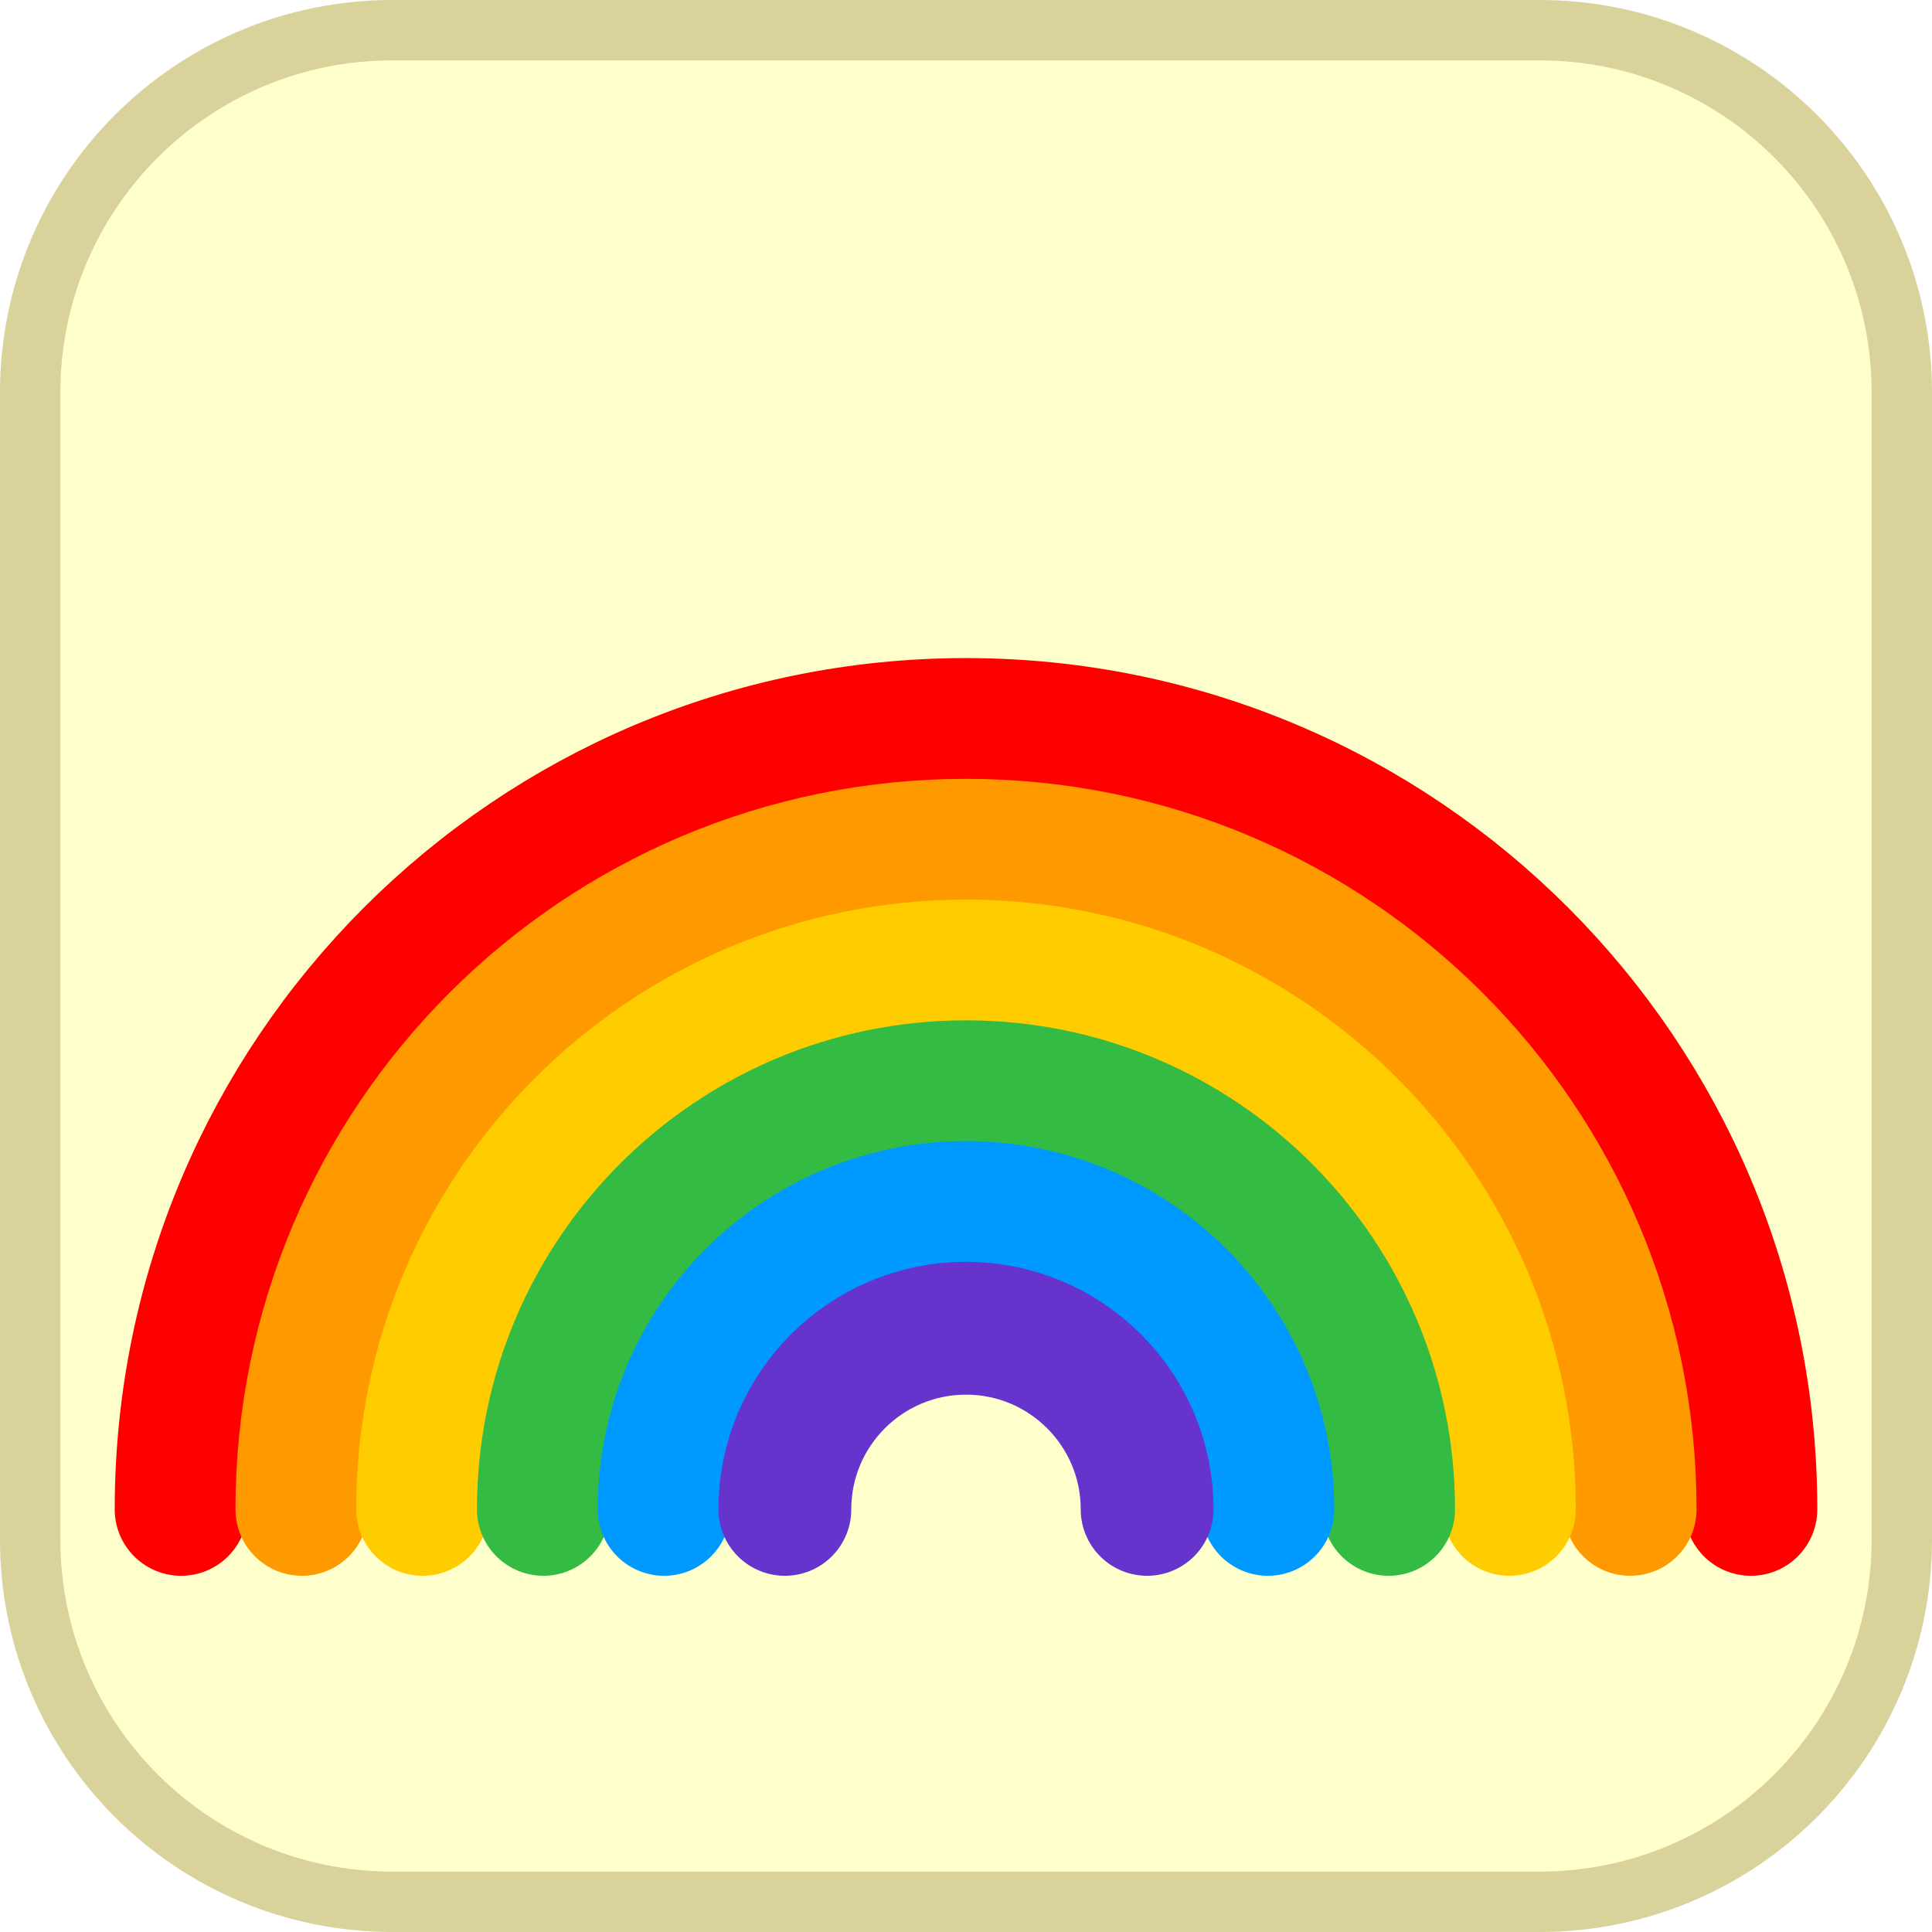
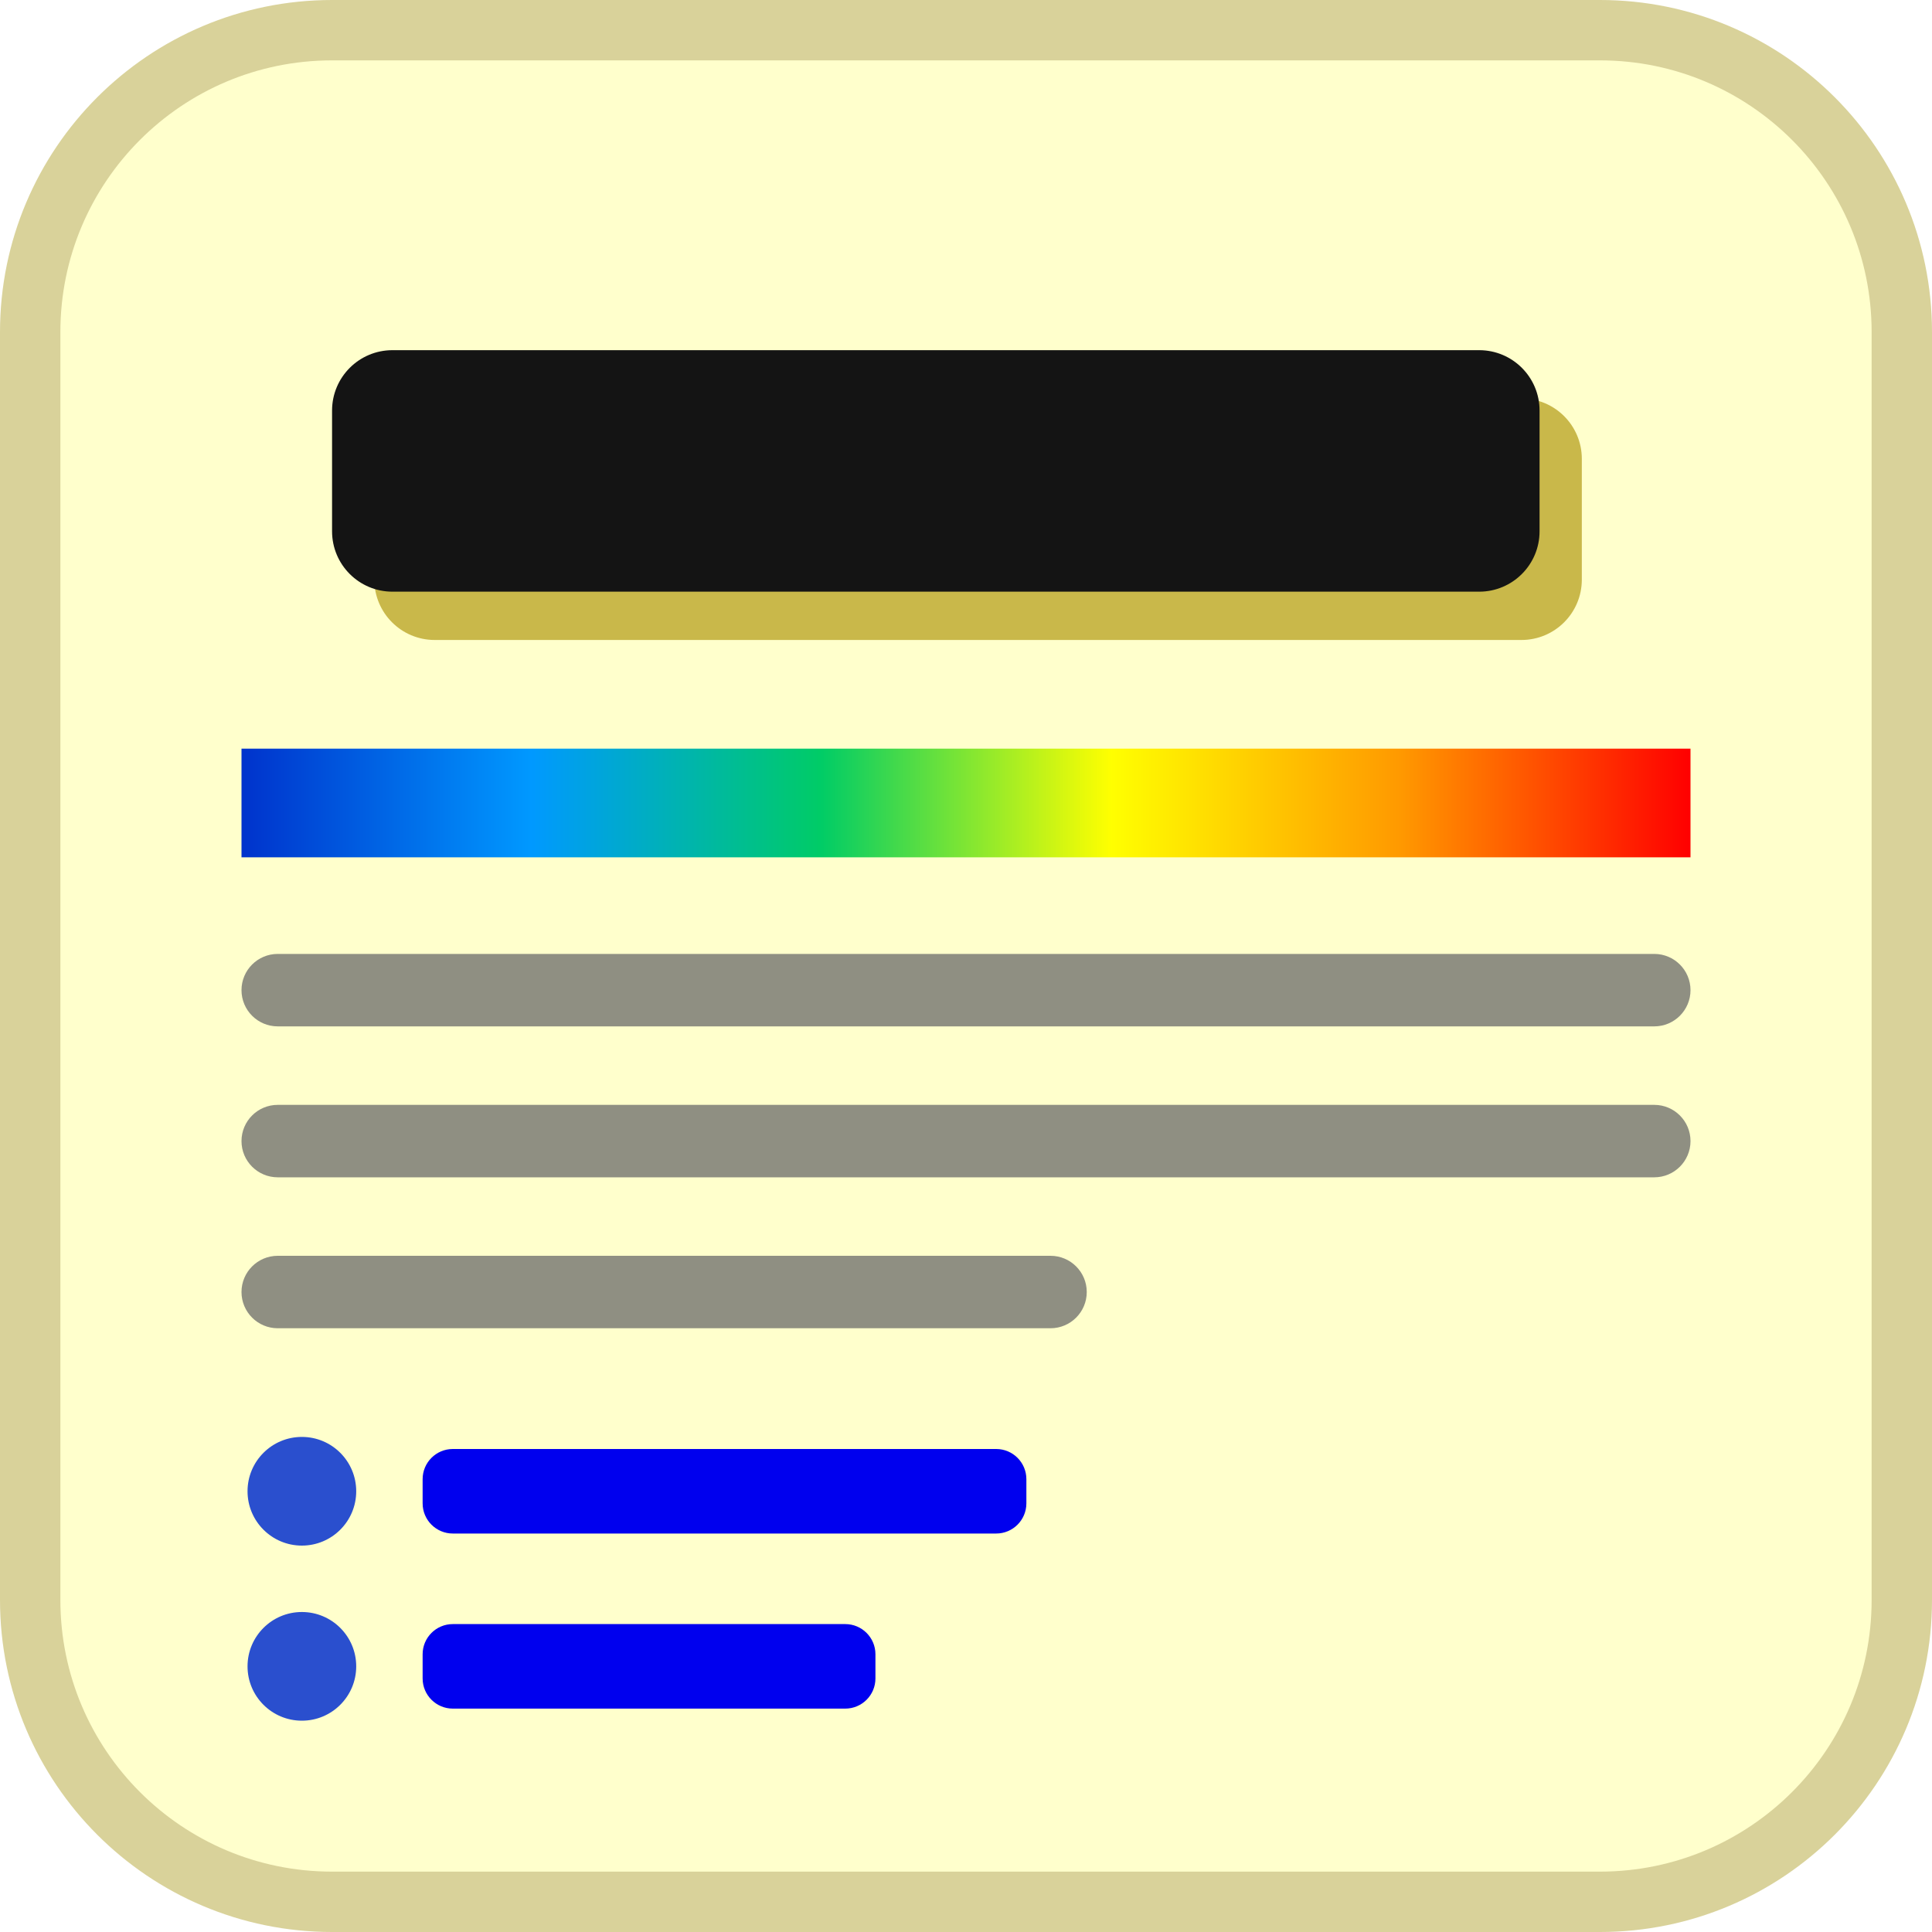
<svg xmlns="http://www.w3.org/2000/svg" viewBox="0 0 32 32">
-   <rect x="0.5" y="0.5" width="31" height="31" rx="6" fill="#ffffcc" stroke="#d9d29a" />
-   <g fill="none" stroke-width="2.2" stroke-linecap="round">
-     <path d="M3 25 A13 13 0 0 1 29 25" stroke="#ff0000" />
-     <path d="M5 25 A11 11 0 0 1 27 25" stroke="#ff9900" />
-     <path d="M7 25 A9 9 0 0 1 25 25" stroke="#ffcc00" />
-     <path d="M9 25 A7 7 0 0 1 23 25" stroke="#33bb44" />
-     <path d="M11 25 A5 5 0 0 1 21 25" stroke="#0099ff" />
-     <path d="M13 25 A3 3 0 0 1 19 25" stroke="#6633cc" />
-   </g>
+   <defs>
+     <linearGradient id="rb" x1="0" y1="0" x2="1" y2="0">
+       <stop offset="0" stop-color="#0033cc" />
+       <stop offset="0.2" stop-color="#0099ff" />
+       <stop offset="0.4" stop-color="#00cc66" />
+       <stop offset="0.6" stop-color="#ffff00" />
+       <stop offset="0.8" stop-color="#ff9900" />
+       <stop offset="1" stop-color="#ff0000" />
+     </linearGradient>
+   </defs>
+   <rect x="0.5" y="0.5" width="31" height="31" rx="5" fill="#ffffcc" stroke="#d9d29a" />
+   <rect x="6.2" y="6.6" width="20" height="4" rx="1" fill="#c9b84a" />
+   <rect x="5.5" y="5.8" width="20" height="4" rx="1" fill="#141414" />
+   <rect x="4" y="12.4" width="24" height="1.8" fill="url(#rb)" />
+   <rect x="4" y="15.8" width="24" height="1.2" rx="0.6" fill="#8f8f82" />
+   <rect x="4" y="18.3" width="24" height="1.2" rx="0.6" fill="#8f8f82" />
+   <rect x="4" y="20.8" width="14" height="1.2" rx="0.6" fill="#8f8f82" />
+   <circle cx="5" cy="24.7" r="0.9" fill="#2a4fce" />
+   <rect x="7" y="24" width="10" height="1.4" rx="0.5" fill="#0000ee" />
+   <circle cx="5" cy="27.6" r="0.9" fill="#2a4fce" />
+   <rect x="7" y="26.9" width="7.5" height="1.4" rx="0.5" fill="#0000ee" />
</svg>
